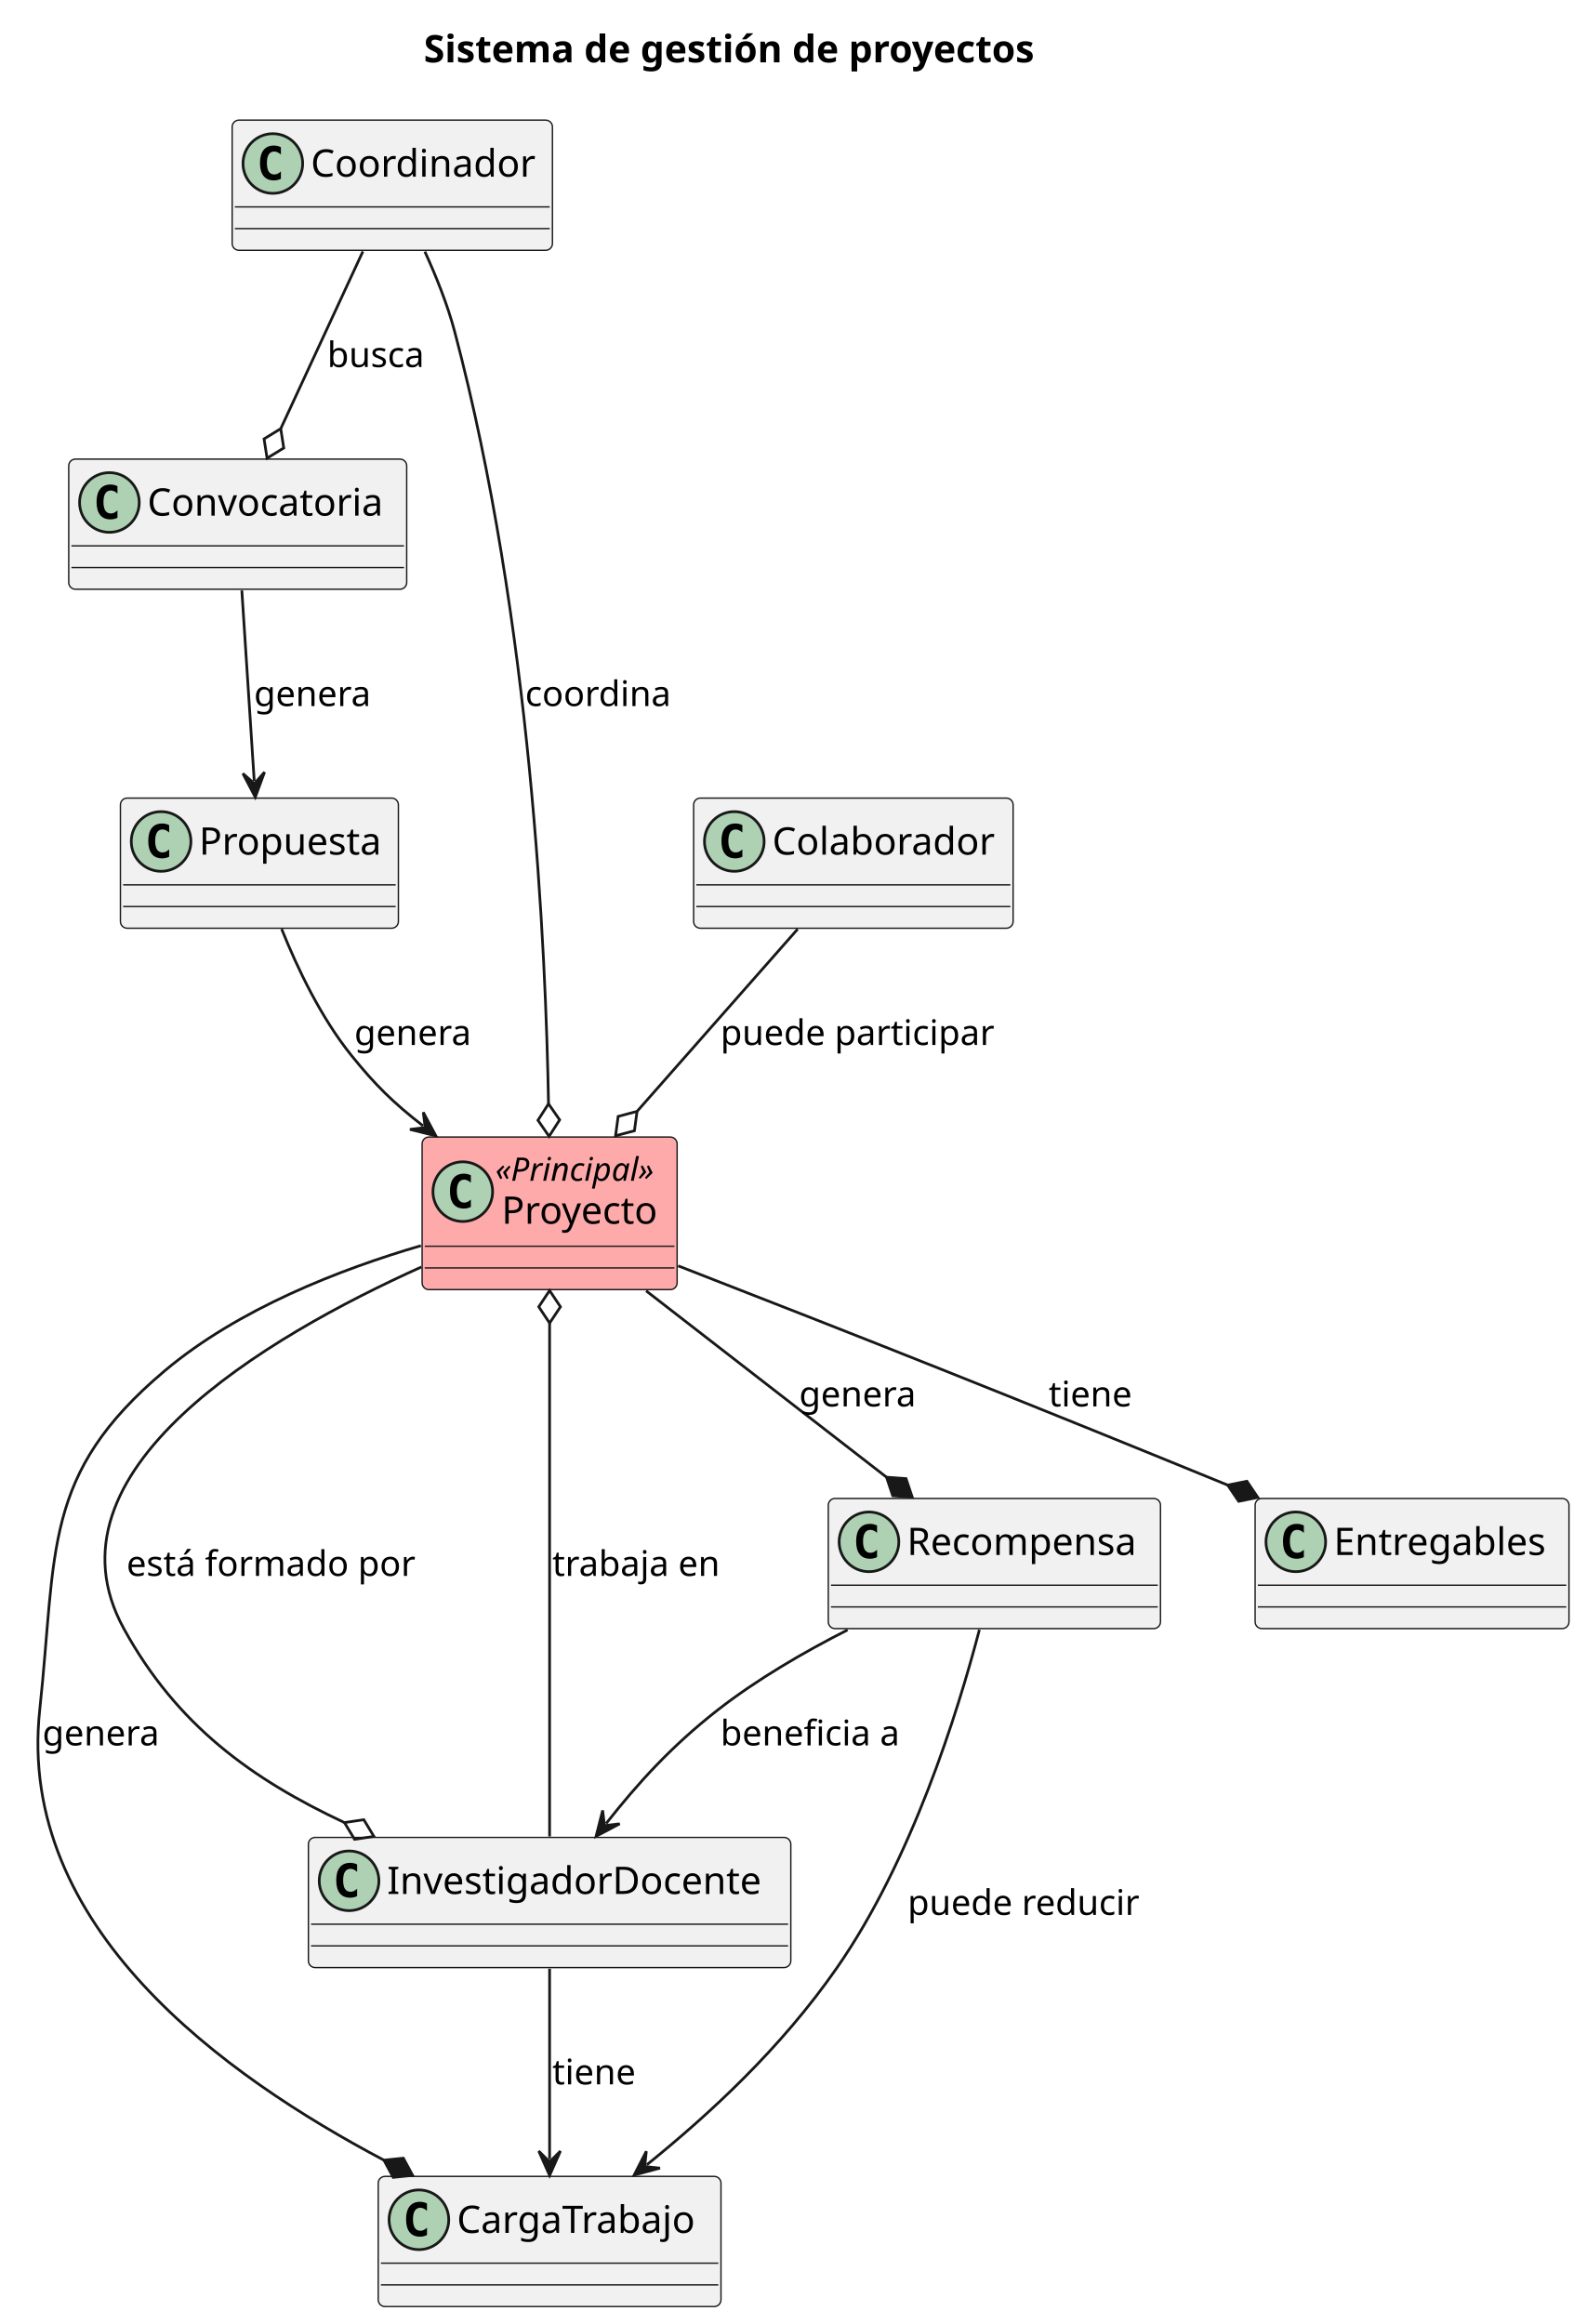
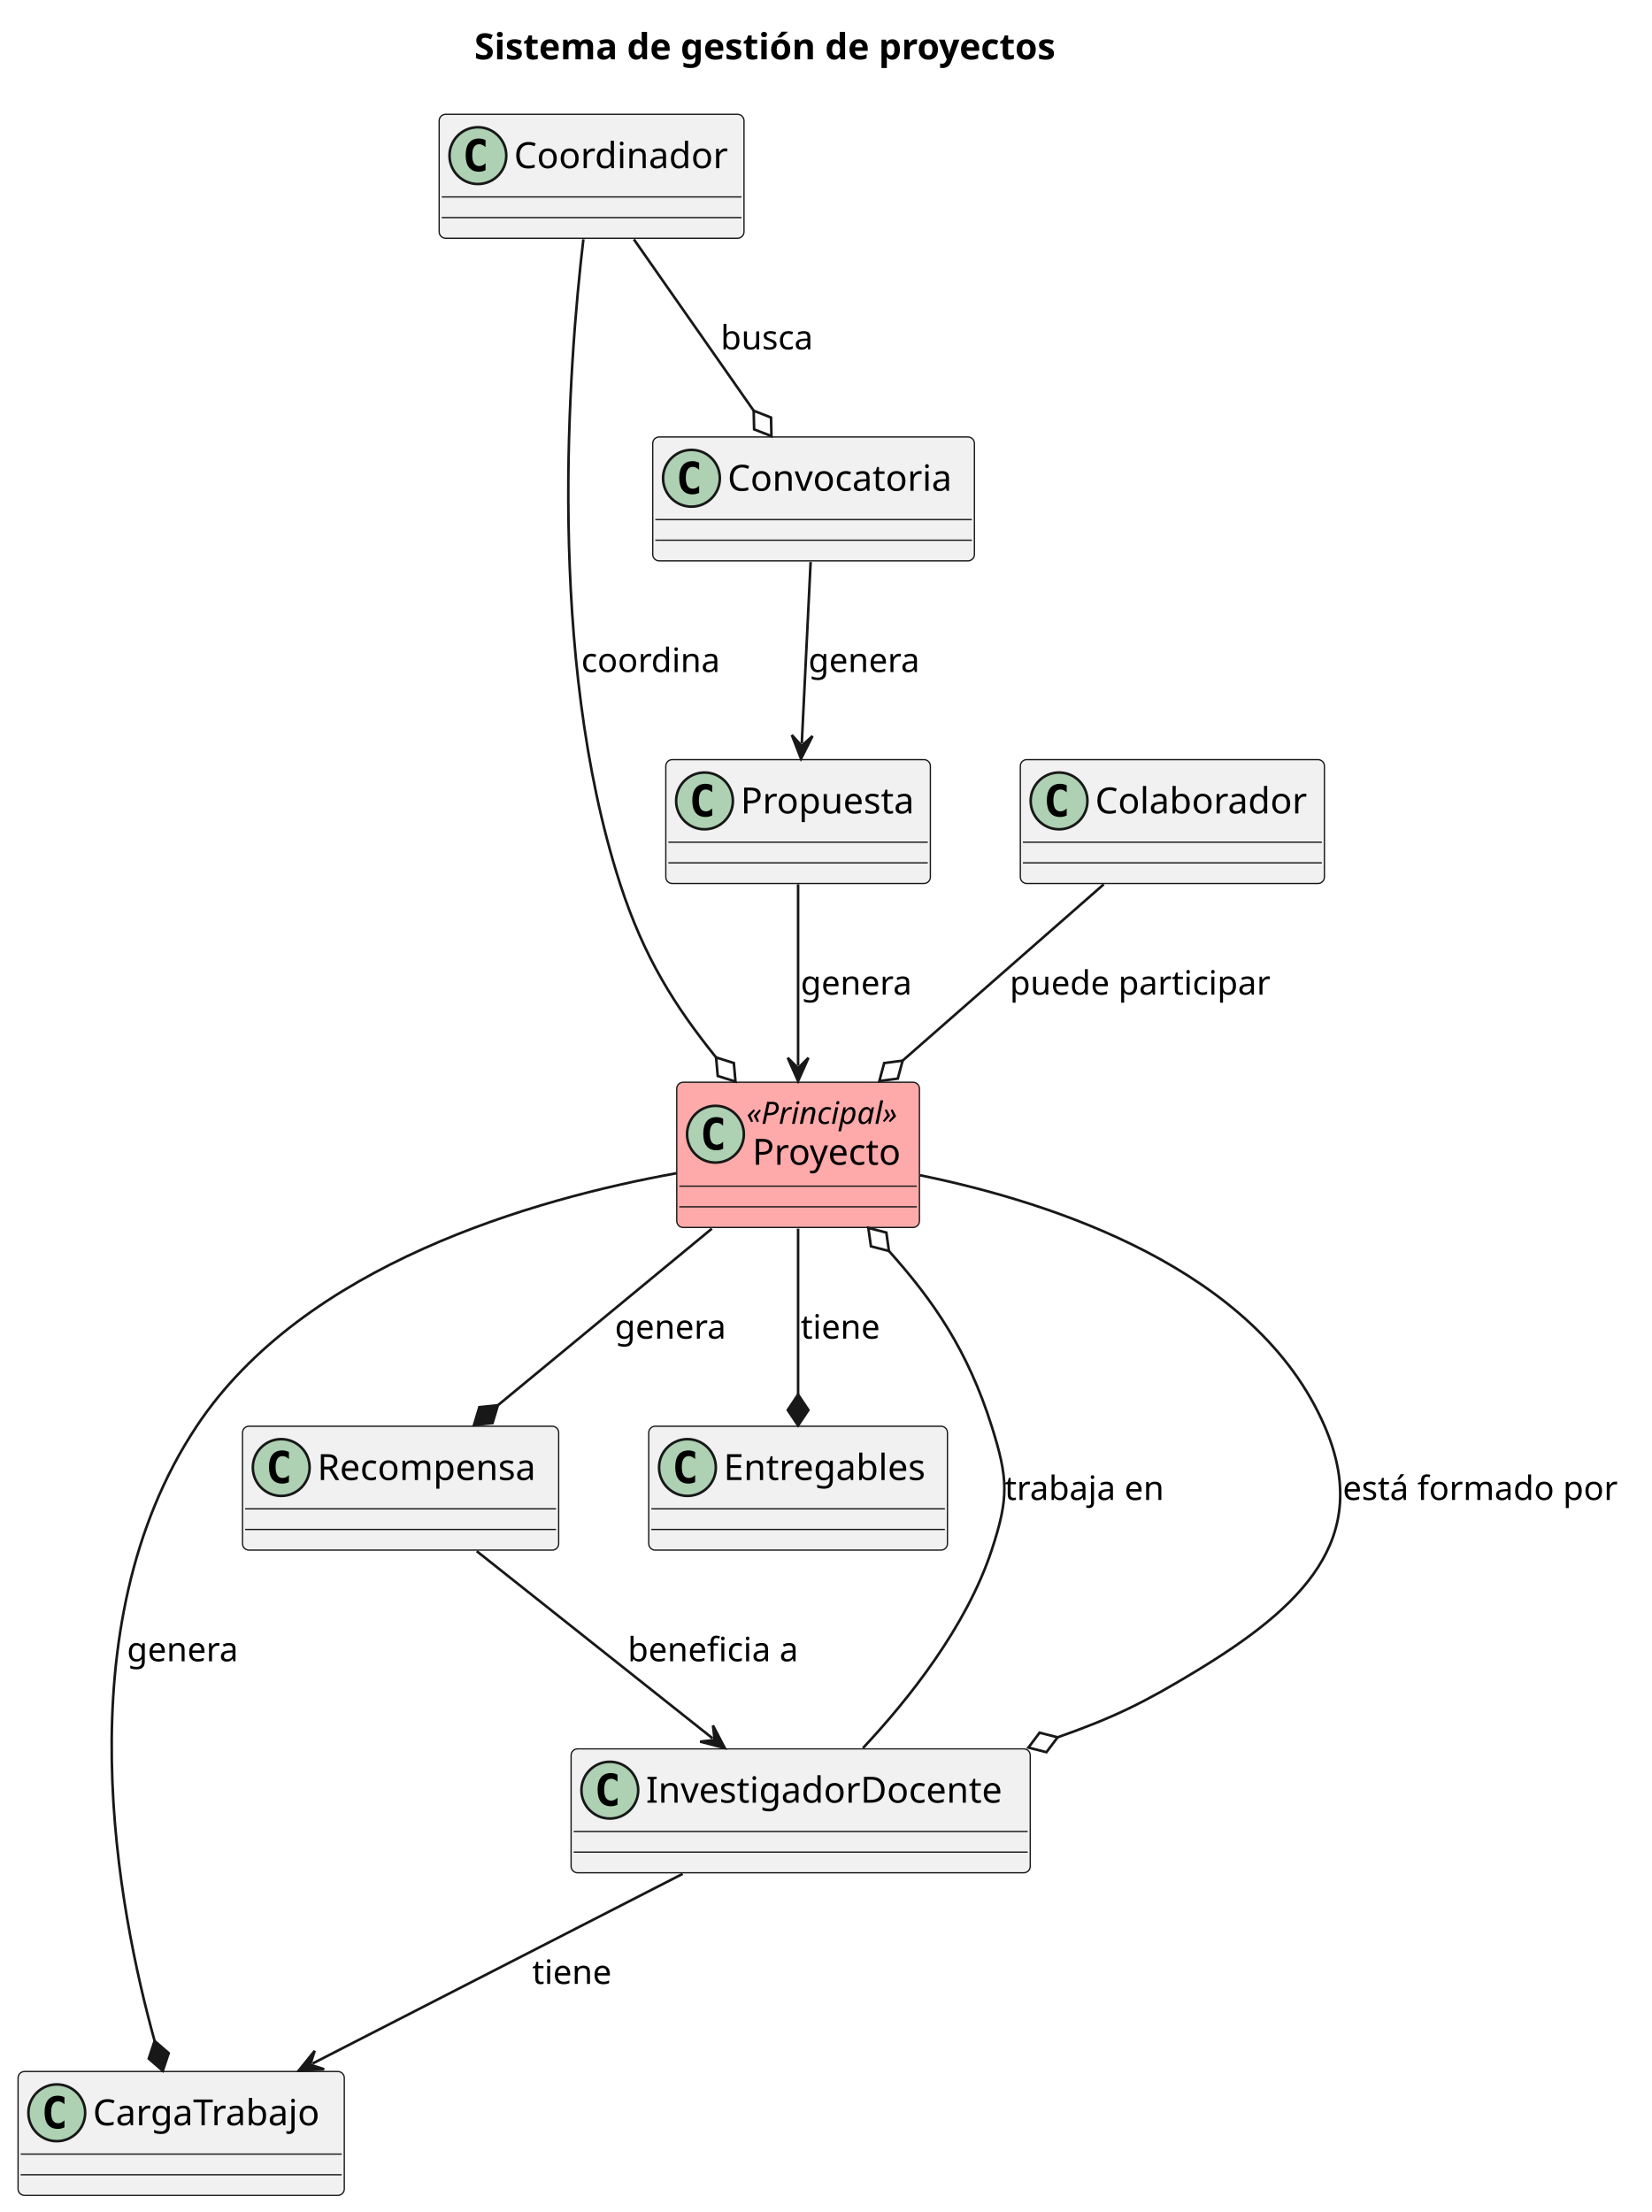
- <svg xmlns="http://www.w3.org/2000/svg" contentStyleType="text/css" data-diagram-type="CLASS" height="857px" preserveAspectRatio="none" style="width:585px;height:857px;background:#FFFFFF;" version="1.1" viewBox="0 0 585 857" width="585px" zoomAndPan="magnify">
+ <svg xmlns="http://www.w3.org/2000/svg" contentStyleType="text/css" data-diagram-type="CLASS" height="857px" preserveAspectRatio="none" style="width:640px;height:857px;background:#FFFFFF;" version="1.1" viewBox="0 0 640 857" width="640px" zoomAndPan="magnify">
  <defs />
  <g>
    <g class="title" data-source-line="1">
-       <text fill="#000000" font-family="sans-serif" font-size="14" font-weight="bold" lengthAdjust="spacing" textLength="259" x="156.258" y="22.995">Sistema de gestión de proyectos</text>
+       <text fill="#000000" font-family="sans-serif" font-size="14" font-weight="bold" lengthAdjust="spacing" textLength="259" x="183.775" y="22.995">Sistema de gestión de proyectos</text>
    </g>
    <g class="entity" data-entity="Proyecto" data-source-line="4" data-uid="ent0002" id="entity_Proyecto">
-       <rect fill="#FFAAAA" height="56.266" rx="2.5" ry="2.5" style="stroke:#181818;stroke-width:0.5;" width="94.029" x="155.64" y="419.297" />
-       <ellipse cx="170.64" cy="439.43" fill="#ADD1B2" rx="11" ry="11" style="stroke:#181818;stroke-width:1;" />
-       <path d="M173.609,445.07 Q173.031,445.367 172.39,445.508 Q171.749,445.664 171.046,445.664 Q168.546,445.664 167.218,444.023 Q165.906,442.367 165.906,439.242 Q165.906,436.117 167.218,434.461 Q168.546,432.805 171.046,432.805 Q171.749,432.805 172.39,432.961 Q173.046,433.117 173.609,433.414 L173.609,436.133 Q172.984,435.555 172.39,435.289 Q171.796,435.008 171.171,435.008 Q169.827,435.008 169.14,436.086 Q168.452,437.148 168.452,439.242 Q168.452,441.336 169.14,442.414 Q169.827,443.477 171.171,443.477 Q171.796,443.477 172.39,443.211 Q172.984,442.93 173.609,442.352 L173.609,445.07 Z " fill="#000000" />
-       <text fill="#000000" font-family="sans-serif" font-size="12" font-style="italic" lengthAdjust="spacing" textLength="66.029" x="182.64" y="435.435">«Principal»</text>
-       <text fill="#000000" font-family="sans-serif" font-size="14" lengthAdjust="spacing" textLength="61.414" x="184.948" y="451.261">Proyecto</text>
-       <line style="stroke:#181818;stroke-width:0.5;" x1="156.64" x2="248.669" y1="459.562" y2="459.562" />
-       <line style="stroke:#181818;stroke-width:0.5;" x1="156.64" x2="248.669" y1="467.562" y2="467.562" />
+       <rect fill="#FFAAAA" height="56.266" rx="2.5" ry="2.5" style="stroke:#181818;stroke-width:0.5;" width="94.029" x="262.18" y="419.297" />
+       <ellipse cx="277.18" cy="439.43" fill="#ADD1B2" rx="11" ry="11" style="stroke:#181818;stroke-width:1;" />
+       <path d="M280.149,445.07 Q279.571,445.367 278.93,445.508 Q278.289,445.664 277.586,445.664 Q275.086,445.664 273.758,444.023 Q272.446,442.367 272.446,439.242 Q272.446,436.117 273.758,434.461 Q275.086,432.805 277.586,432.805 Q278.289,432.805 278.93,432.961 Q279.586,433.117 280.149,433.414 L280.149,436.133 Q279.524,435.555 278.93,435.289 Q278.336,435.008 277.711,435.008 Q276.368,435.008 275.68,436.086 Q274.993,437.148 274.993,439.242 Q274.993,441.336 275.68,442.414 Q276.368,443.477 277.711,443.477 Q278.336,443.477 278.93,443.211 Q279.524,442.93 280.149,442.352 L280.149,445.07 Z " fill="#000000" />
+       <text fill="#000000" font-family="sans-serif" font-size="12" font-style="italic" lengthAdjust="spacing" textLength="66.029" x="289.18" y="435.435">«Principal»</text>
+       <text fill="#000000" font-family="sans-serif" font-size="14" lengthAdjust="spacing" textLength="61.414" x="291.488" y="451.261">Proyecto</text>
+       <line style="stroke:#181818;stroke-width:0.5;" x1="263.18" x2="355.209" y1="459.562" y2="459.562" />
+       <line style="stroke:#181818;stroke-width:0.5;" x1="263.18" x2="355.209" y1="467.562" y2="467.562" />
    </g>
    <g class="entity" data-entity="Convocatoria" data-source-line="8" data-uid="ent0003" id="entity_Convocatoria">
-       <rect fill="#F1F1F1" height="48" rx="2.5" ry="2.5" style="stroke:#181818;stroke-width:0.5;" width="124.62" x="25.34" y="169.297" />
-       <ellipse cx="40.34" cy="185.297" fill="#ADD1B2" rx="11" ry="11" style="stroke:#181818;stroke-width:1;" />
-       <path d="M43.309,190.938 Q42.731,191.234 42.09,191.375 Q41.449,191.531 40.746,191.531 Q38.246,191.531 36.918,189.891 Q35.606,188.234 35.606,185.109 Q35.606,181.984 36.918,180.328 Q38.246,178.672 40.746,178.672 Q41.449,178.672 42.09,178.828 Q42.746,178.984 43.309,179.281 L43.309,182 Q42.684,181.422 42.09,181.156 Q41.496,180.875 40.871,180.875 Q39.528,180.875 38.84,181.953 Q38.153,183.016 38.153,185.109 Q38.153,187.203 38.84,188.281 Q39.528,189.344 40.871,189.344 Q41.496,189.344 42.09,189.078 Q42.684,188.797 43.309,188.219 L43.309,190.938 Z " fill="#000000" />
-       <text fill="#000000" font-family="sans-serif" font-size="14" lengthAdjust="spacing" textLength="92.62" x="54.34" y="190.144">Convocatoria</text>
-       <line style="stroke:#181818;stroke-width:0.5;" x1="26.34" x2="148.96" y1="201.297" y2="201.297" />
-       <line style="stroke:#181818;stroke-width:0.5;" x1="26.34" x2="148.96" y1="209.297" y2="209.297" />
+       <rect fill="#F1F1F1" height="48" rx="2.5" ry="2.5" style="stroke:#181818;stroke-width:0.5;" width="124.62" x="252.88" y="169.297" />
+       <ellipse cx="267.88" cy="185.297" fill="#ADD1B2" rx="11" ry="11" style="stroke:#181818;stroke-width:1;" />
+       <path d="M270.849,190.938 Q270.271,191.234 269.63,191.375 Q268.989,191.531 268.286,191.531 Q265.786,191.531 264.458,189.891 Q263.146,188.234 263.146,185.109 Q263.146,181.984 264.458,180.328 Q265.786,178.672 268.286,178.672 Q268.989,178.672 269.63,178.828 Q270.286,178.984 270.849,179.281 L270.849,182 Q270.224,181.422 269.63,181.156 Q269.036,180.875 268.411,180.875 Q267.067,180.875 266.38,181.953 Q265.692,183.016 265.692,185.109 Q265.692,187.203 266.38,188.281 Q267.067,189.344 268.411,189.344 Q269.036,189.344 269.63,189.078 Q270.224,188.797 270.849,188.219 L270.849,190.938 Z " fill="#000000" />
+       <text fill="#000000" font-family="sans-serif" font-size="14" lengthAdjust="spacing" textLength="92.62" x="281.88" y="190.144">Convocatoria</text>
+       <line style="stroke:#181818;stroke-width:0.5;" x1="253.88" x2="376.5" y1="201.297" y2="201.297" />
+       <line style="stroke:#181818;stroke-width:0.5;" x1="253.88" x2="376.5" y1="209.297" y2="209.297" />
    </g>
    <g class="entity" data-entity="Propuesta" data-source-line="12" data-uid="ent0004" id="entity_Propuesta">
-       <rect fill="#F1F1F1" height="48" rx="2.5" ry="2.5" style="stroke:#181818;stroke-width:0.5;" width="102.499" x="44.4" y="294.297" />
-       <ellipse cx="59.4" cy="310.297" fill="#ADD1B2" rx="11" ry="11" style="stroke:#181818;stroke-width:1;" />
-       <path d="M62.369,315.938 Q61.791,316.234 61.15,316.375 Q60.509,316.531 59.806,316.531 Q57.306,316.531 55.978,314.891 Q54.666,313.234 54.666,310.109 Q54.666,306.984 55.978,305.328 Q57.306,303.672 59.806,303.672 Q60.509,303.672 61.15,303.828 Q61.806,303.984 62.369,304.281 L62.369,307 Q61.744,306.422 61.15,306.156 Q60.556,305.875 59.931,305.875 Q58.587,305.875 57.9,306.953 Q57.212,308.016 57.212,310.109 Q57.212,312.203 57.9,313.281 Q58.587,314.344 59.931,314.344 Q60.556,314.344 61.15,314.078 Q61.744,313.797 62.369,313.219 L62.369,315.938 Z " fill="#000000" />
-       <text fill="#000000" font-family="sans-serif" font-size="14" lengthAdjust="spacing" textLength="70.499" x="73.4" y="315.144">Propuesta</text>
-       <line style="stroke:#181818;stroke-width:0.5;" x1="45.4" x2="145.899" y1="326.297" y2="326.297" />
-       <line style="stroke:#181818;stroke-width:0.5;" x1="45.4" x2="145.899" y1="334.297" y2="334.297" />
+       <rect fill="#F1F1F1" height="48" rx="2.5" ry="2.5" style="stroke:#181818;stroke-width:0.5;" width="102.499" x="257.94" y="294.297" />
+       <ellipse cx="272.94" cy="310.297" fill="#ADD1B2" rx="11" ry="11" style="stroke:#181818;stroke-width:1;" />
+       <path d="M275.909,315.938 Q275.331,316.234 274.69,316.375 Q274.049,316.531 273.346,316.531 Q270.846,316.531 269.518,314.891 Q268.206,313.234 268.206,310.109 Q268.206,306.984 269.518,305.328 Q270.846,303.672 273.346,303.672 Q274.049,303.672 274.69,303.828 Q275.346,303.984 275.909,304.281 L275.909,307 Q275.284,306.422 274.69,306.156 Q274.096,305.875 273.471,305.875 Q272.127,305.875 271.44,306.953 Q270.752,308.016 270.752,310.109 Q270.752,312.203 271.44,313.281 Q272.127,314.344 273.471,314.344 Q274.096,314.344 274.69,314.078 Q275.284,313.797 275.909,313.219 L275.909,315.938 Z " fill="#000000" />
+       <text fill="#000000" font-family="sans-serif" font-size="14" lengthAdjust="spacing" textLength="70.499" x="286.94" y="315.144">Propuesta</text>
+       <line style="stroke:#181818;stroke-width:0.5;" x1="258.94" x2="359.439" y1="326.297" y2="326.297" />
+       <line style="stroke:#181818;stroke-width:0.5;" x1="258.94" x2="359.439" y1="334.297" y2="334.297" />
    </g>
    <g class="entity" data-entity="InvestigadorDocente" data-source-line="20" data-uid="ent0005" id="entity_InvestigadorDocente">
-       <rect fill="#F1F1F1" height="48" rx="2.5" ry="2.5" style="stroke:#181818;stroke-width:0.5;" width="177.879" x="113.71" y="677.567" />
-       <ellipse cx="128.71" cy="693.567" fill="#ADD1B2" rx="11" ry="11" style="stroke:#181818;stroke-width:1;" />
-       <path d="M131.679,699.207 Q131.101,699.504 130.46,699.645 Q129.819,699.801 129.116,699.801 Q126.616,699.801 125.288,698.161 Q123.976,696.504 123.976,693.379 Q123.976,690.254 125.288,688.598 Q126.616,686.942 129.116,686.942 Q129.819,686.942 130.46,687.098 Q131.116,687.254 131.679,687.551 L131.679,690.27 Q131.054,689.692 130.46,689.426 Q129.866,689.145 129.241,689.145 Q127.897,689.145 127.21,690.223 Q126.522,691.286 126.522,693.379 Q126.522,695.473 127.21,696.551 Q127.897,697.614 129.241,697.614 Q129.866,697.614 130.46,697.348 Q131.054,697.067 131.679,696.489 L131.679,699.207 Z " fill="#000000" />
-       <text fill="#000000" font-family="sans-serif" font-size="14" lengthAdjust="spacing" textLength="145.879" x="142.71" y="698.414">InvestigadorDocente</text>
-       <line style="stroke:#181818;stroke-width:0.5;" x1="114.71" x2="290.589" y1="709.567" y2="709.567" />
-       <line style="stroke:#181818;stroke-width:0.5;" x1="114.71" x2="290.589" y1="717.567" y2="717.567" />
+       <rect fill="#F1F1F1" height="48" rx="2.5" ry="2.5" style="stroke:#181818;stroke-width:0.5;" width="177.879" x="221.25" y="677.567" />
+       <ellipse cx="236.25" cy="693.567" fill="#ADD1B2" rx="11" ry="11" style="stroke:#181818;stroke-width:1;" />
+       <path d="M239.219,699.207 Q238.641,699.504 238,699.645 Q237.359,699.801 236.656,699.801 Q234.156,699.801 232.828,698.161 Q231.516,696.504 231.516,693.379 Q231.516,690.254 232.828,688.598 Q234.156,686.942 236.656,686.942 Q237.359,686.942 238,687.098 Q238.656,687.254 239.219,687.551 L239.219,690.27 Q238.594,689.692 238,689.426 Q237.406,689.145 236.781,689.145 Q235.438,689.145 234.75,690.223 Q234.062,691.286 234.062,693.379 Q234.062,695.473 234.75,696.551 Q235.438,697.614 236.781,697.614 Q237.406,697.614 238,697.348 Q238.594,697.067 239.219,696.489 L239.219,699.207 Z " fill="#000000" />
+       <text fill="#000000" font-family="sans-serif" font-size="14" lengthAdjust="spacing" textLength="145.879" x="250.25" y="698.414">InvestigadorDocente</text>
+       <line style="stroke:#181818;stroke-width:0.5;" x1="222.25" x2="398.129" y1="709.567" y2="709.567" />
+       <line style="stroke:#181818;stroke-width:0.5;" x1="222.25" x2="398.129" y1="717.567" y2="717.567" />
    </g>
    <g class="entity" data-entity="Coordinador" data-source-line="24" data-uid="ent0006" id="entity_Coordinador">
-       <rect fill="#F1F1F1" height="48" rx="2.5" ry="2.5" style="stroke:#181818;stroke-width:0.5;" width="118.099" x="85.6" y="44.297" />
-       <ellipse cx="100.6" cy="60.297" fill="#ADD1B2" rx="11" ry="11" style="stroke:#181818;stroke-width:1;" />
-       <path d="M103.569,65.938 Q102.991,66.234 102.35,66.375 Q101.709,66.531 101.006,66.531 Q98.506,66.531 97.178,64.891 Q95.866,63.234 95.866,60.109 Q95.866,56.984 97.178,55.328 Q98.506,53.672 101.006,53.672 Q101.709,53.672 102.35,53.828 Q103.006,53.984 103.569,54.281 L103.569,57 Q102.944,56.422 102.35,56.156 Q101.756,55.875 101.131,55.875 Q99.787,55.875 99.1,56.953 Q98.412,58.016 98.412,60.109 Q98.412,62.203 99.1,63.281 Q99.787,64.344 101.131,64.344 Q101.756,64.344 102.35,64.078 Q102.944,63.797 103.569,63.219 L103.569,65.938 Z " fill="#000000" />
-       <text fill="#000000" font-family="sans-serif" font-size="14" lengthAdjust="spacing" textLength="86.099" x="114.6" y="65.144">Coordinador</text>
-       <line style="stroke:#181818;stroke-width:0.5;" x1="86.6" x2="202.699" y1="76.297" y2="76.297" />
-       <line style="stroke:#181818;stroke-width:0.5;" x1="86.6" x2="202.699" y1="84.297" y2="84.297" />
+       <rect fill="#F1F1F1" height="48" rx="2.5" ry="2.5" style="stroke:#181818;stroke-width:0.5;" width="118.099" x="170.14" y="44.297" />
+       <ellipse cx="185.14" cy="60.297" fill="#ADD1B2" rx="11" ry="11" style="stroke:#181818;stroke-width:1;" />
+       <path d="M188.109,65.938 Q187.531,66.234 186.89,66.375 Q186.249,66.531 185.546,66.531 Q183.046,66.531 181.718,64.891 Q180.406,63.234 180.406,60.109 Q180.406,56.984 181.718,55.328 Q183.046,53.672 185.546,53.672 Q186.249,53.672 186.89,53.828 Q187.546,53.984 188.109,54.281 L188.109,57 Q187.484,56.422 186.89,56.156 Q186.296,55.875 185.671,55.875 Q184.327,55.875 183.64,56.953 Q182.952,58.016 182.952,60.109 Q182.952,62.203 183.64,63.281 Q184.327,64.344 185.671,64.344 Q186.296,64.344 186.89,64.078 Q187.484,63.797 188.109,63.219 L188.109,65.938 Z " fill="#000000" />
+       <text fill="#000000" font-family="sans-serif" font-size="14" lengthAdjust="spacing" textLength="86.099" x="199.14" y="65.144">Coordinador</text>
+       <line style="stroke:#181818;stroke-width:0.5;" x1="171.14" x2="287.239" y1="76.297" y2="76.297" />
+       <line style="stroke:#181818;stroke-width:0.5;" x1="171.14" x2="287.239" y1="84.297" y2="84.297" />
    </g>
    <g class="entity" data-entity="Colaborador" data-source-line="29" data-uid="ent0007" id="entity_Colaborador">
-       <rect fill="#F1F1F1" height="48" rx="2.5" ry="2.5" style="stroke:#181818;stroke-width:0.5;" width="117.805" x="255.75" y="294.297" />
-       <ellipse cx="270.75" cy="310.297" fill="#ADD1B2" rx="11" ry="11" style="stroke:#181818;stroke-width:1;" />
-       <path d="M273.719,315.938 Q273.141,316.234 272.5,316.375 Q271.859,316.531 271.156,316.531 Q268.656,316.531 267.328,314.891 Q266.016,313.234 266.016,310.109 Q266.016,306.984 267.328,305.328 Q268.656,303.672 271.156,303.672 Q271.859,303.672 272.5,303.828 Q273.156,303.984 273.719,304.281 L273.719,307 Q273.094,306.422 272.5,306.156 Q271.906,305.875 271.281,305.875 Q269.938,305.875 269.25,306.953 Q268.562,308.016 268.562,310.109 Q268.562,312.203 269.25,313.281 Q269.938,314.344 271.281,314.344 Q271.906,314.344 272.5,314.078 Q273.094,313.797 273.719,313.219 L273.719,315.938 Z " fill="#000000" />
-       <text fill="#000000" font-family="sans-serif" font-size="14" lengthAdjust="spacing" textLength="85.805" x="284.75" y="315.144">Colaborador</text>
-       <line style="stroke:#181818;stroke-width:0.5;" x1="256.75" x2="372.555" y1="326.297" y2="326.297" />
-       <line style="stroke:#181818;stroke-width:0.5;" x1="256.75" x2="372.555" y1="334.297" y2="334.297" />
+       <rect fill="#F1F1F1" height="48" rx="2.5" ry="2.5" style="stroke:#181818;stroke-width:0.5;" width="117.805" x="395.29" y="294.297" />
+       <ellipse cx="410.29" cy="310.297" fill="#ADD1B2" rx="11" ry="11" style="stroke:#181818;stroke-width:1;" />
+       <path d="M413.259,315.938 Q412.681,316.234 412.04,316.375 Q411.399,316.531 410.696,316.531 Q408.196,316.531 406.868,314.891 Q405.556,313.234 405.556,310.109 Q405.556,306.984 406.868,305.328 Q408.196,303.672 410.696,303.672 Q411.399,303.672 412.04,303.828 Q412.696,303.984 413.259,304.281 L413.259,307 Q412.634,306.422 412.04,306.156 Q411.446,305.875 410.821,305.875 Q409.478,305.875 408.79,306.953 Q408.103,308.016 408.103,310.109 Q408.103,312.203 408.79,313.281 Q409.478,314.344 410.821,314.344 Q411.446,314.344 412.04,314.078 Q412.634,313.797 413.259,313.219 L413.259,315.938 Z " fill="#000000" />
+       <text fill="#000000" font-family="sans-serif" font-size="14" lengthAdjust="spacing" textLength="85.805" x="424.29" y="315.144">Colaborador</text>
+       <line style="stroke:#181818;stroke-width:0.5;" x1="396.29" x2="512.095" y1="326.297" y2="326.297" />
+       <line style="stroke:#181818;stroke-width:0.5;" x1="396.29" x2="512.095" y1="334.297" y2="334.297" />
    </g>
    <g class="entity" data-entity="CargaTrabajo" data-source-line="38" data-uid="ent0008" id="entity_CargaTrabajo">
-       <rect fill="#F1F1F1" height="48" rx="2.5" ry="2.5" style="stroke:#181818;stroke-width:0.5;" width="126.384" x="139.46" y="802.567" />
-       <ellipse cx="154.46" cy="818.567" fill="#ADD1B2" rx="11" ry="11" style="stroke:#181818;stroke-width:1;" />
-       <path d="M157.429,824.207 Q156.851,824.504 156.21,824.645 Q155.569,824.801 154.866,824.801 Q152.366,824.801 151.038,823.161 Q149.726,821.504 149.726,818.379 Q149.726,815.254 151.038,813.598 Q152.366,811.942 154.866,811.942 Q155.569,811.942 156.21,812.098 Q156.866,812.254 157.429,812.551 L157.429,815.27 Q156.804,814.692 156.21,814.426 Q155.616,814.145 154.991,814.145 Q153.648,814.145 152.96,815.223 Q152.273,816.286 152.273,818.379 Q152.273,820.473 152.96,821.551 Q153.648,822.614 154.991,822.614 Q155.616,822.614 156.21,822.348 Q156.804,822.067 157.429,821.489 L157.429,824.207 Z " fill="#000000" />
-       <text fill="#000000" font-family="sans-serif" font-size="14" lengthAdjust="spacing" textLength="94.384" x="168.46" y="823.414">CargaTrabajo</text>
-       <line style="stroke:#181818;stroke-width:0.5;" x1="140.46" x2="264.844" y1="834.567" y2="834.567" />
-       <line style="stroke:#181818;stroke-width:0.5;" x1="140.46" x2="264.844" y1="842.567" y2="842.567" />
+       <rect fill="#F1F1F1" height="48" rx="2.5" ry="2.5" style="stroke:#181818;stroke-width:0.5;" width="126.384" x="7" y="802.567" />
+       <ellipse cx="22" cy="818.567" fill="#ADD1B2" rx="11" ry="11" style="stroke:#181818;stroke-width:1;" />
+       <path d="M24.969,824.207 Q24.391,824.504 23.75,824.645 Q23.109,824.801 22.406,824.801 Q19.906,824.801 18.578,823.161 Q17.266,821.504 17.266,818.379 Q17.266,815.254 18.578,813.598 Q19.906,811.942 22.406,811.942 Q23.109,811.942 23.75,812.098 Q24.406,812.254 24.969,812.551 L24.969,815.27 Q24.344,814.692 23.75,814.426 Q23.156,814.145 22.531,814.145 Q21.188,814.145 20.5,815.223 Q19.812,816.286 19.812,818.379 Q19.812,820.473 20.5,821.551 Q21.188,822.614 22.531,822.614 Q23.156,822.614 23.75,822.348 Q24.344,822.067 24.969,821.489 L24.969,824.207 Z " fill="#000000" />
+       <text fill="#000000" font-family="sans-serif" font-size="14" lengthAdjust="spacing" textLength="94.384" x="36" y="823.414">CargaTrabajo</text>
+       <line style="stroke:#181818;stroke-width:0.5;" x1="8" x2="132.384" y1="834.567" y2="834.567" />
+       <line style="stroke:#181818;stroke-width:0.5;" x1="8" x2="132.384" y1="842.567" y2="842.567" />
    </g>
    <g class="entity" data-entity="Entregables" data-source-line="42" data-uid="ent0009" id="entity_Entregables">
-       <rect fill="#F1F1F1" height="48" rx="2.5" ry="2.5" style="stroke:#181818;stroke-width:0.5;" width="115.727" x="462.79" y="552.567" />
-       <ellipse cx="477.79" cy="568.567" fill="#ADD1B2" rx="11" ry="11" style="stroke:#181818;stroke-width:1;" />
-       <path d="M480.759,574.207 Q480.181,574.504 479.54,574.645 Q478.899,574.801 478.196,574.801 Q475.696,574.801 474.368,573.161 Q473.056,571.504 473.056,568.379 Q473.056,565.254 474.368,563.598 Q475.696,561.942 478.196,561.942 Q478.899,561.942 479.54,562.098 Q480.196,562.254 480.759,562.551 L480.759,565.27 Q480.134,564.692 479.54,564.426 Q478.946,564.145 478.321,564.145 Q476.978,564.145 476.29,565.223 Q475.603,566.286 475.603,568.379 Q475.603,570.473 476.29,571.551 Q476.978,572.614 478.321,572.614 Q478.946,572.614 479.54,572.348 Q480.134,572.067 480.759,571.489 L480.759,574.207 Z " fill="#000000" />
-       <text fill="#000000" font-family="sans-serif" font-size="14" lengthAdjust="spacing" textLength="83.727" x="491.79" y="573.414">Entregables</text>
-       <line style="stroke:#181818;stroke-width:0.5;" x1="463.79" x2="577.517" y1="584.567" y2="584.567" />
-       <line style="stroke:#181818;stroke-width:0.5;" x1="463.79" x2="577.517" y1="592.567" y2="592.567" />
+       <rect fill="#F1F1F1" height="48" rx="2.5" ry="2.5" style="stroke:#181818;stroke-width:0.5;" width="115.727" x="251.33" y="552.567" />
+       <ellipse cx="266.33" cy="568.567" fill="#ADD1B2" rx="11" ry="11" style="stroke:#181818;stroke-width:1;" />
+       <path d="M269.299,574.207 Q268.721,574.504 268.08,574.645 Q267.439,574.801 266.736,574.801 Q264.236,574.801 262.908,573.161 Q261.596,571.504 261.596,568.379 Q261.596,565.254 262.908,563.598 Q264.236,561.942 266.736,561.942 Q267.439,561.942 268.08,562.098 Q268.736,562.254 269.299,562.551 L269.299,565.27 Q268.674,564.692 268.08,564.426 Q267.486,564.145 266.861,564.145 Q265.517,564.145 264.83,565.223 Q264.142,566.286 264.142,568.379 Q264.142,570.473 264.83,571.551 Q265.517,572.614 266.861,572.614 Q267.486,572.614 268.08,572.348 Q268.674,572.067 269.299,571.489 L269.299,574.207 Z " fill="#000000" />
+       <text fill="#000000" font-family="sans-serif" font-size="14" lengthAdjust="spacing" textLength="83.727" x="280.33" y="573.414">Entregables</text>
+       <line style="stroke:#181818;stroke-width:0.5;" x1="252.33" x2="366.057" y1="584.567" y2="584.567" />
+       <line style="stroke:#181818;stroke-width:0.5;" x1="252.33" x2="366.057" y1="592.567" y2="592.567" />
    </g>
    <g class="entity" data-entity="Recompensa" data-source-line="46" data-uid="ent0010" id="entity_Recompensa">
-       <rect fill="#F1F1F1" height="48" rx="2.5" ry="2.5" style="stroke:#181818;stroke-width:0.5;" width="122.487" x="305.41" y="552.567" />
-       <ellipse cx="320.41" cy="568.567" fill="#ADD1B2" rx="11" ry="11" style="stroke:#181818;stroke-width:1;" />
-       <path d="M323.379,574.207 Q322.801,574.504 322.16,574.645 Q321.519,574.801 320.816,574.801 Q318.316,574.801 316.988,573.161 Q315.676,571.504 315.676,568.379 Q315.676,565.254 316.988,563.598 Q318.316,561.942 320.816,561.942 Q321.519,561.942 322.16,562.098 Q322.816,562.254 323.379,562.551 L323.379,565.27 Q322.754,564.692 322.16,564.426 Q321.566,564.145 320.941,564.145 Q319.598,564.145 318.91,565.223 Q318.223,566.286 318.223,568.379 Q318.223,570.473 318.91,571.551 Q319.598,572.614 320.941,572.614 Q321.566,572.614 322.16,572.348 Q322.754,572.067 323.379,571.489 L323.379,574.207 Z " fill="#000000" />
-       <text fill="#000000" font-family="sans-serif" font-size="14" lengthAdjust="spacing" textLength="90.487" x="334.41" y="573.414">Recompensa</text>
-       <line style="stroke:#181818;stroke-width:0.5;" x1="306.41" x2="426.897" y1="584.567" y2="584.567" />
-       <line style="stroke:#181818;stroke-width:0.5;" x1="306.41" x2="426.897" y1="592.567" y2="592.567" />
+       <rect fill="#F1F1F1" height="48" rx="2.5" ry="2.5" style="stroke:#181818;stroke-width:0.5;" width="122.487" x="93.95" y="552.567" />
+       <ellipse cx="108.95" cy="568.567" fill="#ADD1B2" rx="11" ry="11" style="stroke:#181818;stroke-width:1;" />
+       <path d="M111.919,574.207 Q111.341,574.504 110.7,574.645 Q110.059,574.801 109.356,574.801 Q106.856,574.801 105.528,573.161 Q104.216,571.504 104.216,568.379 Q104.216,565.254 105.528,563.598 Q106.856,561.942 109.356,561.942 Q110.059,561.942 110.7,562.098 Q111.356,562.254 111.919,562.551 L111.919,565.27 Q111.294,564.692 110.7,564.426 Q110.106,564.145 109.481,564.145 Q108.138,564.145 107.45,565.223 Q106.763,566.286 106.763,568.379 Q106.763,570.473 107.45,571.551 Q108.138,572.614 109.481,572.614 Q110.106,572.614 110.7,572.348 Q111.294,572.067 111.919,571.489 L111.919,574.207 Z " fill="#000000" />
+       <text fill="#000000" font-family="sans-serif" font-size="14" lengthAdjust="spacing" textLength="90.487" x="122.95" y="573.414">Recompensa</text>
+       <line style="stroke:#181818;stroke-width:0.5;" x1="94.95" x2="215.437" y1="584.567" y2="584.567" />
+       <line style="stroke:#181818;stroke-width:0.5;" x1="94.95" x2="215.437" y1="592.567" y2="592.567" />
    </g>
    <g class="link" data-entity-1="Convocatoria" data-entity-2="Propuesta" data-source-line="52" data-uid="lnk11" id="link_Convocatoria_Propuesta">
-       <path codeLine="52" d="M89.17,217.727 C90.6,239.617 92.321,266.12 93.741,287.979" fill="none" id="Convocatoria-to-Propuesta" style="stroke:#181818;stroke-width:1;" />
-       <polygon fill="#181818" points="94.13,293.967,97.538,284.726,93.806,288.977,89.555,285.245,94.13,293.967" style="stroke:#181818;stroke-width:1;" />
-       <text fill="#000000" font-family="sans-serif" font-size="13" lengthAdjust="spacing" textLength="45.798" x="93.65" y="260.364">genera</text>
+       <path codeLine="52" d="M314.05,217.727 C312.98,239.617 311.693,266.114 310.623,287.974" fill="none" id="Convocatoria-to-Propuesta" style="stroke:#181818;stroke-width:1;" />
+       <polygon fill="#181818" points="310.33,293.967,314.765,285.173,310.574,288.973,306.775,284.782,310.33,293.967" style="stroke:#181818;stroke-width:1;" />
+       <text fill="#000000" font-family="sans-serif" font-size="13" lengthAdjust="spacing" textLength="45.798" x="313.19" y="260.364">genera</text>
    </g>
    <g class="link" data-entity-1="Propuesta" data-entity-2="Proyecto" data-source-line="53" data-uid="lnk12" id="link_Propuesta_Proyecto">
-       <path codeLine="53" d="M103.84,342.567 C109.62,356.977 118.36,375.327 129.65,389.297 C138.45,400.197 144.966,406.591 155.986,415.171" fill="none" id="Propuesta-to-Proyecto" style="stroke:#181818;stroke-width:1;" />
-       <polygon fill="#181818" points="160.72,418.857,156.076,410.172,156.775,415.785,151.161,416.484,160.72,418.857" style="stroke:#181818;stroke-width:1;" />
-       <text fill="#000000" font-family="sans-serif" font-size="13" lengthAdjust="spacing" textLength="45.798" x="130.65" y="385.364">genera</text>
+       <path codeLine="53" d="M309.19,342.617 C309.19,364.127 309.19,390.067 309.19,412.837" fill="none" id="Propuesta-to-Proyecto" style="stroke:#181818;stroke-width:1;" />
+       <polygon fill="#181818" points="309.19,418.837,313.19,409.837,309.19,413.837,305.19,409.837,309.19,418.837" style="stroke:#181818;stroke-width:1;" />
+       <text fill="#000000" font-family="sans-serif" font-size="13" lengthAdjust="spacing" textLength="45.798" x="310.19" y="385.364">genera</text>
    </g>
    <g class="link" data-entity-1="Proyecto" data-entity-2="InvestigadorDocente" data-source-line="55" data-uid="lnk13" id="link_Proyecto_InvestigadorDocente">
-       <path codeLine="55" d="M155.36,467.217 C98.31,492.907 13.79,542.507 45.65,600.567 C65.32,636.407 93.017,656.149 127.007,672.099" fill="none" id="Proyecto-to-InvestigadorDocente" style="stroke:#181818;stroke-width:1;" />
-       <polygon fill="none" points="137.87,677.197,134.137,671.027,127.007,672.099,130.739,678.269,137.87,677.197" style="stroke:#181818;stroke-width:1;" />
-       <text fill="#000000" font-family="sans-serif" font-size="13" lengthAdjust="spacing" textLength="112.36" x="46.65" y="581.134">está formado por</text>
+       <path codeLine="55" d="M356.46,455.337 C408.05,465.877 486.83,491.617 513.19,552.567 C532.13,596.357 504.02,622.877 463.19,647.567 C443.35,659.567 431.72,665.356 409.74,673.086" fill="none" id="Proyecto-to-InvestigadorDocente" style="stroke:#181818;stroke-width:1;" />
+       <polygon fill="none" points="398.42,677.067,405.407,678.85,409.74,673.086,402.753,671.303,398.42,677.067" style="stroke:#181818;stroke-width:1;" />
+       <text fill="#000000" font-family="sans-serif" font-size="13" lengthAdjust="spacing" textLength="112.36" x="520.19" y="581.134">está formado por</text>
    </g>
    <g class="link" data-entity-1="InvestigadorDocente" data-entity-2="Proyecto" data-source-line="68" data-uid="lnk21" id="link_InvestigadorDocente_Proyecto">
-       <path codeLine="68" d="M202.65,677.217 C202.65,630.507 202.65,537.797 202.65,487.897" fill="none" id="InvestigadorDocente-to-Proyecto" style="stroke:#181818;stroke-width:1;" />
-       <polygon fill="none" points="202.65,475.897,198.65,481.897,202.65,487.897,206.65,481.897,202.65,475.897" style="stroke:#181818;stroke-width:1;" />
-       <text fill="#000000" font-family="sans-serif" font-size="13" lengthAdjust="spacing" textLength="66.574" x="203.65" y="581.134">trabaja en</text>
+       <path codeLine="68" d="M334.33,677.247 C351.95,658.437 374.38,630.307 384.19,600.567 C390.87,580.307 390.62,572.907 384.19,552.567 C374.93,523.247 361.853,504.227 344.393,484.677" fill="none" id="InvestigadorDocente-to-Proyecto" style="stroke:#181818;stroke-width:1;" />
+       <polygon fill="none" points="336.4,475.727,337.413,482.866,344.393,484.677,343.38,477.538,336.4,475.727" style="stroke:#181818;stroke-width:1;" />
+       <text fill="#000000" font-family="sans-serif" font-size="13" lengthAdjust="spacing" textLength="66.574" x="389.19" y="581.134">trabaja en</text>
    </g>
    <g class="link" data-entity-1="Proyecto" data-entity-2="Entregables" data-source-line="56" data-uid="lnk14" id="link_Proyecto_Entregables">
-       <path codeLine="56" d="M250.06,466.797 C278.65,477.927 315.79,492.447 348.65,505.567 C387.13,520.927 419.204,533.952 452.684,547.652" fill="none" id="Proyecto-to-Entregables" style="stroke:#181818;stroke-width:1;" />
-       <polygon fill="#181818" points="463.79,552.197,459.752,546.222,452.684,547.652,456.722,553.627,463.79,552.197" style="stroke:#181818;stroke-width:1;" />
-       <text fill="#000000" font-family="sans-serif" font-size="13" lengthAdjust="spacing" textLength="32.944" x="386.65" y="518.634">tiene</text>
+       <path codeLine="56" d="M309.19,476.017 C309.19,498.807 309.19,518.787 309.19,540.297" fill="none" id="Proyecto-to-Entregables" style="stroke:#181818;stroke-width:1;" />
+       <polygon fill="#181818" points="309.19,552.297,313.19,546.297,309.19,540.297,305.19,546.297,309.19,552.297" style="stroke:#181818;stroke-width:1;" />
+       <text fill="#000000" font-family="sans-serif" font-size="13" lengthAdjust="spacing" textLength="32.944" x="310.19" y="518.634">tiene</text>
    </g>
    <g class="link" data-entity-1="Proyecto" data-entity-2="CargaTrabajo" data-source-line="57" data-uid="lnk15" id="link_Proyecto_CargaTrabajo">
-       <path codeLine="57" d="M155.19,459.357 C125.51,468.047 87.88,482.617 60.65,505.567 C15.38,543.717 20.99,571.707 14.65,630.567 C6,710.867 82.974,765.584 141.554,796.584" fill="none" id="Proyecto-to-CargaTrabajo" style="stroke:#181818;stroke-width:1;" />
-       <polygon fill="#181818" points="152.16,802.197,148.728,795.855,141.554,796.584,144.986,802.926,152.16,802.197" style="stroke:#181818;stroke-width:1;" />
-       <text fill="#000000" font-family="sans-serif" font-size="13" lengthAdjust="spacing" textLength="45.798" x="15.65" y="643.634">genera</text>
+       <path codeLine="57" d="M262.08,454.547 C206.94,464.487 117.86,489.817 76.19,552.567 C24.13,630.957 46.013,740.348 59.893,790.728" fill="none" id="Proyecto-to-CargaTrabajo" style="stroke:#181818;stroke-width:1;" />
+       <polygon fill="#181818" points="63.08,802.297,65.343,795.45,59.893,790.728,57.63,797.575,63.08,802.297" style="stroke:#181818;stroke-width:1;" />
+       <text fill="#000000" font-family="sans-serif" font-size="13" lengthAdjust="spacing" textLength="45.798" x="49.19" y="643.634">genera</text>
    </g>
    <g class="link" data-entity-1="Proyecto" data-entity-2="Recompensa" data-source-line="58" data-uid="lnk16" id="link_Proyecto_Recompensa">
-       <path codeLine="58" d="M238.24,476.017 C267.53,498.737 299.137,523.224 326.877,544.734" fill="none" id="Proyecto-to-Recompensa" style="stroke:#181818;stroke-width:1;" />
-       <polygon fill="#181818" points="336.36,552.087,334.07,545.249,326.877,544.734,329.167,551.571,336.36,552.087" style="stroke:#181818;stroke-width:1;" />
-       <text fill="#000000" font-family="sans-serif" font-size="13" lengthAdjust="spacing" textLength="45.798" x="294.65" y="518.634">genera</text>
+       <path codeLine="58" d="M275.78,476.017 C248.26,498.737 218.933,522.936 192.883,544.446" fill="none" id="Proyecto-to-Recompensa" style="stroke:#181818;stroke-width:1;" />
+       <polygon fill="#181818" points="183.63,552.087,190.804,551.351,192.883,544.446,185.71,545.182,183.63,552.087" style="stroke:#181818;stroke-width:1;" />
+       <text fill="#000000" font-family="sans-serif" font-size="13" lengthAdjust="spacing" textLength="45.798" x="238.19" y="518.634">genera</text>
    </g>
    <g class="link" data-entity-1="Coordinador" data-entity-2="Proyecto" data-source-line="60" data-uid="lnk17" id="link_Coordinador_Proyecto">
-       <path codeLine="60" d="M156.65,92.767 C160.77,101.787 165.01,112.317 167.65,122.297 C196.01,229.547 201.248,350.579 202.248,407.039" fill="none" id="Coordinador-to-Proyecto" style="stroke:#181818;stroke-width:1;" />
-       <polygon fill="none" points="202.46,419.037,206.353,412.967,202.248,407.039,198.354,413.109,202.46,419.037" style="stroke:#181818;stroke-width:1;" />
-       <text fill="#000000" font-family="sans-serif" font-size="13" lengthAdjust="spacing" textLength="56.469" x="193.65" y="260.364">coordina</text>
+       <path codeLine="60" d="M226.01,92.687 C220.34,140.807 211.59,253.837 240.19,342.297 C249.47,370.987 261.492,389.863 277.422,409.683" fill="none" id="Coordinador-to-Proyecto" style="stroke:#181818;stroke-width:1;" />
+       <polygon fill="none" points="284.94,419.037,284.299,411.854,277.422,409.683,278.063,416.866,284.94,419.037" style="stroke:#181818;stroke-width:1;" />
+       <text fill="#000000" font-family="sans-serif" font-size="13" lengthAdjust="spacing" textLength="56.469" x="225.19" y="260.364">coordina</text>
    </g>
    <g class="link" data-entity-1="Coordinador" data-entity-2="Convocatoria" data-source-line="61" data-uid="lnk18" id="link_Coordinador_Convocatoria">
-       <path codeLine="61" d="M133.8,92.727 C123.65,114.617 113.645,136.219 103.515,158.079" fill="none" id="Coordinador-to-Convocatoria" style="stroke:#181818;stroke-width:1;" />
-       <polygon fill="none" points="98.47,168.967,104.622,165.205,103.515,158.079,97.364,161.841,98.47,168.967" style="stroke:#181818;stroke-width:1;" />
-       <text fill="#000000" font-family="sans-serif" font-size="13" lengthAdjust="spacing" textLength="38.378" x="120.65" y="135.364">busca</text>
+       <path codeLine="61" d="M245.57,92.727 C260.87,114.617 276.715,137.271 291.995,159.131" fill="none" id="Coordinador-to-Convocatoria" style="stroke:#181818;stroke-width:1;" />
+       <polygon fill="none" points="298.87,168.967,298.711,161.757,291.995,159.131,292.154,166.341,298.87,168.967" style="stroke:#181818;stroke-width:1;" />
+       <text fill="#000000" font-family="sans-serif" font-size="13" lengthAdjust="spacing" textLength="38.378" x="279.19" y="135.364">busca</text>
    </g>
    <g class="link" data-entity-1="Colaborador" data-entity-2="Proyecto" data-source-line="65" data-uid="lnk19" id="link_Colaborador_Proyecto">
-       <path codeLine="65" d="M294.11,342.617 C275.16,364.127 254.952,387.063 234.893,409.833" fill="none" id="Colaborador-to-Proyecto" style="stroke:#181818;stroke-width:1;" />
-       <polygon fill="none" points="226.96,418.837,233.928,416.979,234.893,409.833,227.925,411.691,226.96,418.837" style="stroke:#181818;stroke-width:1;" />
-       <text fill="#000000" font-family="sans-serif" font-size="13" lengthAdjust="spacing" textLength="107.466" x="265.65" y="385.364">puede participar</text>
+       <path codeLine="65" d="M427.6,342.617 C403.07,364.127 375.651,388.154 349.691,410.924" fill="none" id="Colaborador-to-Proyecto" style="stroke:#181818;stroke-width:1;" />
+       <polygon fill="none" points="340.67,418.837,347.818,417.888,349.691,410.924,342.543,411.873,340.67,418.837" style="stroke:#181818;stroke-width:1;" />
+       <text fill="#000000" font-family="sans-serif" font-size="13" lengthAdjust="spacing" textLength="107.466" x="391.19" y="385.364">puede participar</text>
    </g>
    <g class="link" data-entity-1="InvestigadorDocente" data-entity-2="CargaTrabajo" data-source-line="67" data-uid="lnk20" id="link_InvestigadorDocente_CargaTrabajo">
-       <path codeLine="67" d="M202.65,725.987 C202.65,747.877 202.65,774.367 202.65,796.227" fill="none" id="InvestigadorDocente-to-CargaTrabajo" style="stroke:#181818;stroke-width:1;" />
-       <polygon fill="#181818" points="202.65,802.227,206.65,793.227,202.65,797.227,198.65,793.227,202.65,802.227" style="stroke:#181818;stroke-width:1;" />
-       <text fill="#000000" font-family="sans-serif" font-size="13" lengthAdjust="spacing" textLength="32.944" x="203.65" y="768.634">tiene</text>
+       <path codeLine="67" d="M264.48,725.987 C221.78,747.877 163.72,777.63 121.07,799.49" fill="none" id="InvestigadorDocente-to-CargaTrabajo" style="stroke:#181818;stroke-width:1;" />
+       <polygon fill="#181818" points="115.73,802.227,125.564,801.681,120.18,799.946,121.915,794.562,115.73,802.227" style="stroke:#181818;stroke-width:1;" />
+       <text fill="#000000" font-family="sans-serif" font-size="13" lengthAdjust="spacing" textLength="32.944" x="206.19" y="768.634">tiene</text>
    </g>
    <g class="link" data-entity-1="Recompensa" data-entity-2="InvestigadorDocente" data-source-line="70" data-uid="lnk22" id="link_Recompensa_InvestigadorDocente">
-       <path codeLine="70" d="M312.52,601.047 C296.37,609.247 279.13,619.277 264.65,630.567 C247.5,643.947 235.031,657.782 223.501,672.432" fill="none" id="Recompensa-to-InvestigadorDocente" style="stroke:#181818;stroke-width:1;" />
-       <polygon fill="#181818" points="219.79,677.147,228.499,672.548,222.882,673.218,222.213,667.601,219.79,677.147" style="stroke:#181818;stroke-width:1;" />
-       <text fill="#000000" font-family="sans-serif" font-size="13" lengthAdjust="spacing" textLength="71.5" x="265.65" y="643.634">beneficia a</text>
-     </g>
-     <g class="link" data-entity-1="Recompensa" data-entity-2="CargaTrabajo" data-source-line="71" data-uid="lnk23" id="link_Recompensa_CargaTrabajo">
-       <path codeLine="71" d="M361.12,600.997 C353.1,631.627 336.14,686.027 308.65,725.567 C287.86,755.487 261.585,779.613 238.495,798.293" fill="none" id="Recompensa-to-CargaTrabajo" style="stroke:#181818;stroke-width:1;" />
-       <polygon fill="#181818" points="233.83,802.067,243.343,799.516,237.717,798.922,238.311,793.297,233.83,802.067" style="stroke:#181818;stroke-width:1;" />
-       <text fill="#000000" font-family="sans-serif" font-size="13" lengthAdjust="spacing" textLength="90.81" x="334.65" y="706.134">puede reducir</text>
+       <path codeLine="70" d="M184.71,600.987 C212.29,622.877 248.541,651.637 276.08,673.497" fill="none" id="Recompensa-to-InvestigadorDocente" style="stroke:#181818;stroke-width:1;" />
+       <polygon fill="#181818" points="280.78,677.227,276.218,668.499,276.864,674.118,271.244,674.764,280.78,677.227" style="stroke:#181818;stroke-width:1;" />
+       <text fill="#000000" font-family="sans-serif" font-size="13" lengthAdjust="spacing" textLength="71.5" x="243.19" y="643.634">beneficia a</text>
    </g>
  </g>
</svg>
